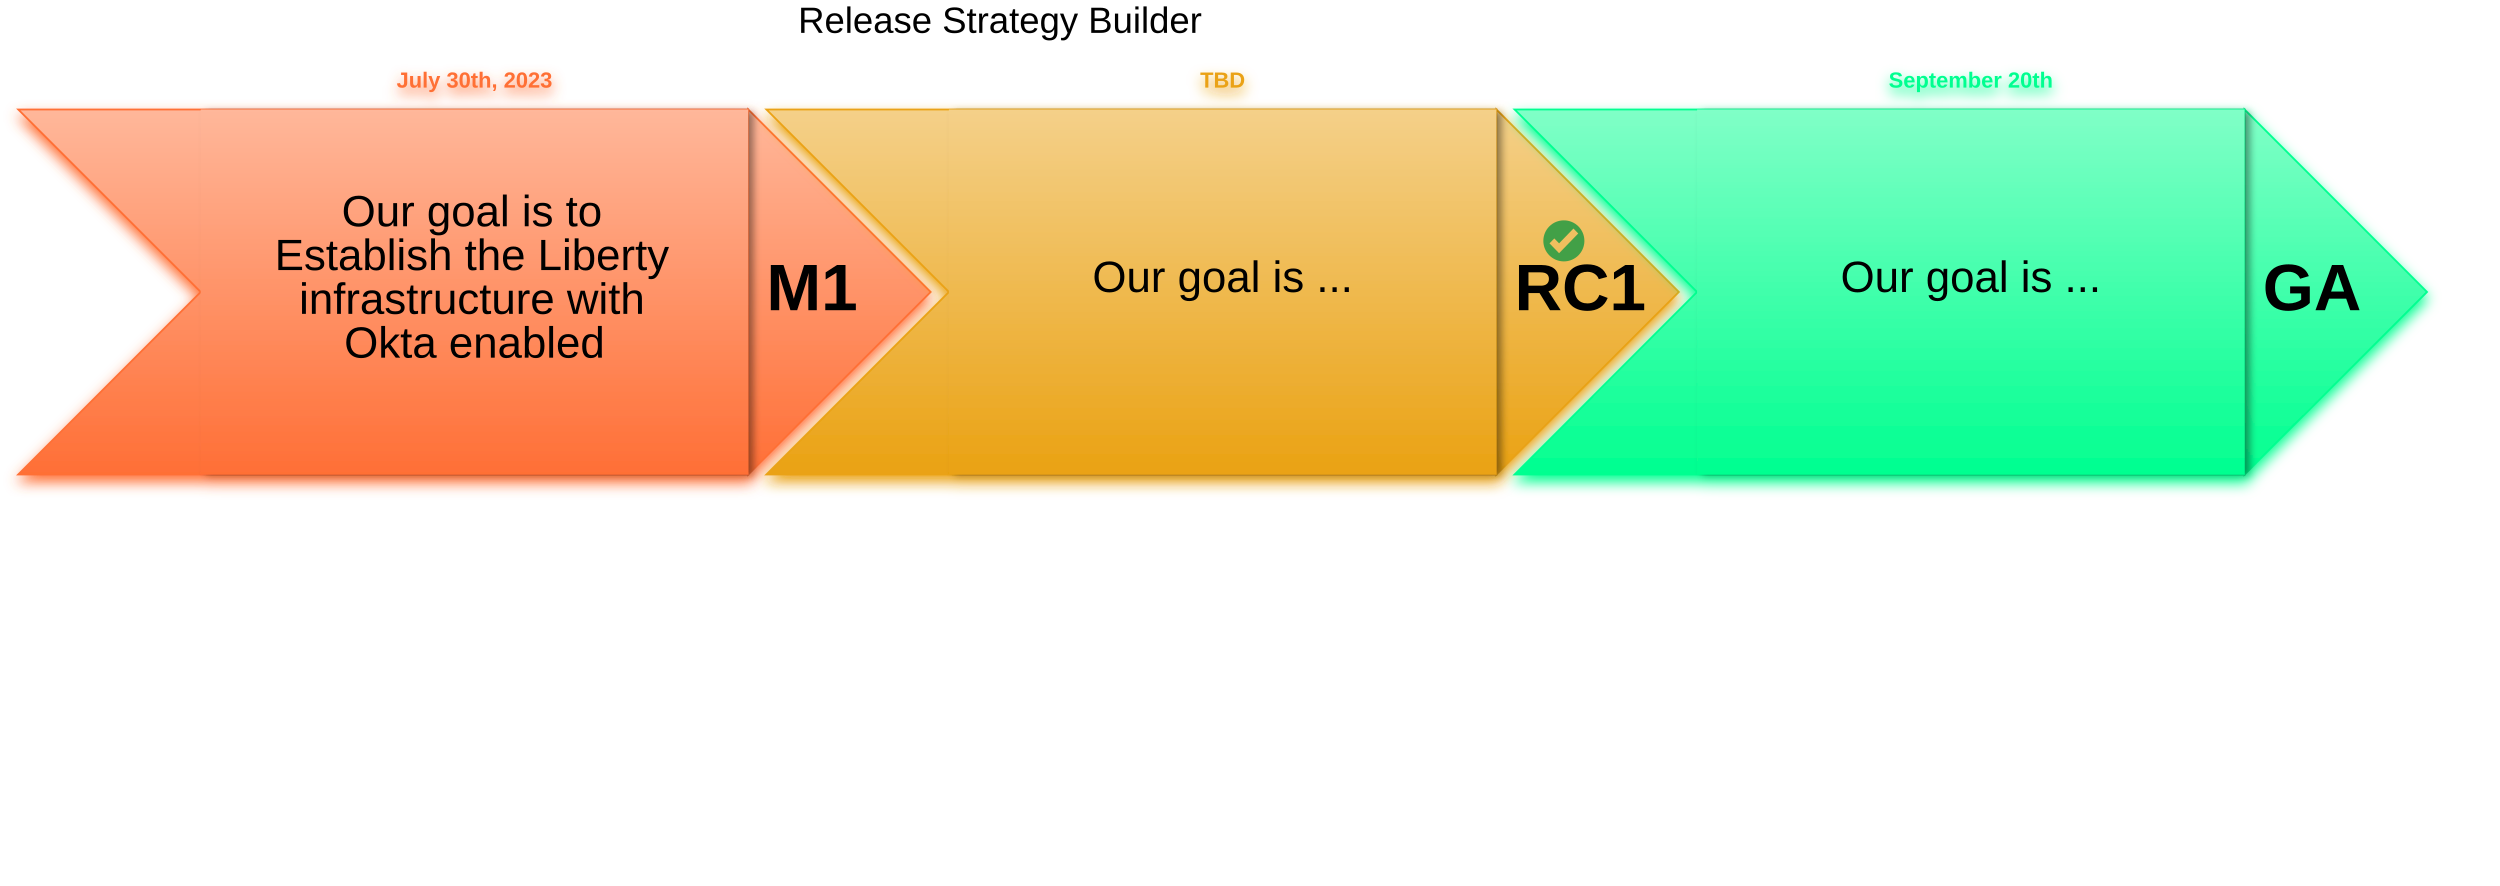
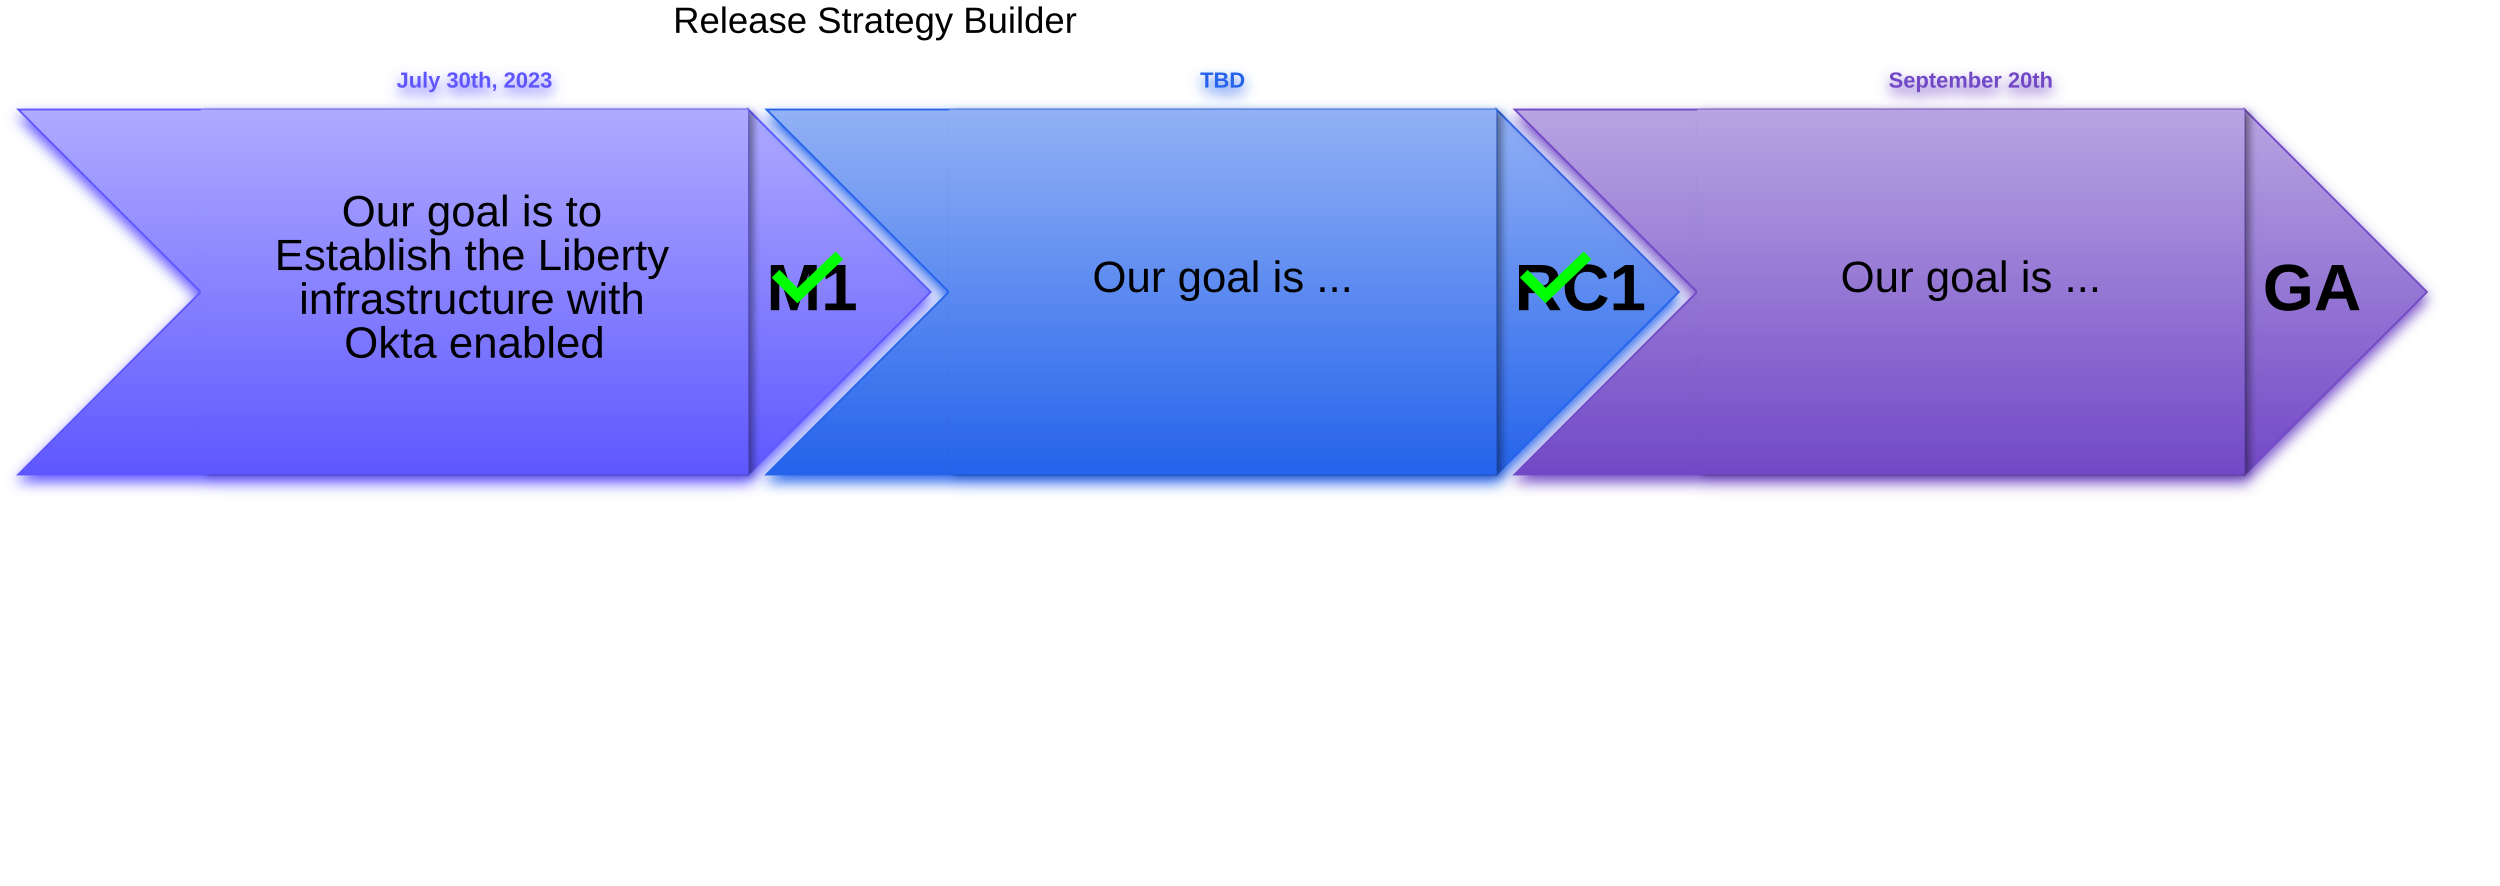
- <svg xmlns="http://www.w3.org/2000/svg" xmlns:xlink="http://www.w3.org/1999/xlink" width="1096.0" height="388.0" viewBox="0 0 1096.0 388.0" role="img" aria-label="Docops: Release Strategy" id="ID405ea13b-35ec-46a0-8acf-b2a446ce0878">
+ <svg xmlns="http://www.w3.org/2000/svg" xmlns:xlink="http://www.w3.org/1999/xlink" width="959.0" height="339.5" viewBox="0 0 959.0 339.5" role="img" aria-label="Docops: Release Strategy" id="ID64cb1ef4-676b-4f29-906f-89abe7a1ea45">
  <defs>
    <filter id="Bevel2" filterUnits="objectBoundingBox" x="-10%" y="-10%" width="150%" height="150%">
      <feGaussianBlur in="SourceAlpha" stdDeviation="0.5" result="blur" />
      <feSpecularLighting in="blur" surfaceScale="5" specularConstant="0.5" specularExponent="10" result="specOut" lighting-color="white">
        <fePointLight x="-5000" y="-10000" z="0000" />
      </feSpecularLighting>
      <feComposite in="specOut" in2="SourceAlpha" operator="in" result="specOut2" />
      <feComposite in="SourceGraphic" in2="specOut2" operator="arithmetic" k1="0" k2="1" k3="1" k4="0" result="litPaint" />
    </filter>
    <linearGradient id="ID0756d7d2-2648-4a67-89af-c133b3a8d4c9" x2="1" y2="1">
      <stop class="stop1" offset="0%" stop-color="#a48bdb">
        <animate attributeName="stop-color" values="#a48bdb;#7651c9;#4918B8;#a48bdb;#7651c9;#4918B8;" dur="20s" repeatCount="indefinite">
-                 </animate>
+                      </animate>
      </stop>
      <stop class="stop2" offset="50%" stop-color="#7651c9">
        <animate attributeName="stop-color" values="#a48bdb;#7651c9;#4918B8;#a48bdb;#7651c9;#4918B8;" dur="20s" repeatCount="indefinite">
-                 </animate>
+                      </animate>
      </stop>
      <stop class="stop3" offset="100%" stop-color="#4918B8">
        <animate attributeName="stop-color" values="#a48bdb;#7651c9;#4918B8;#a48bdb;#7651c9;#4918B8;" dur="20s" repeatCount="indefinite">
-                 </animate>
+                      </animate>
      </stop>
      <animateTransform attributeName="gradientTransform" type="rotate" values="360 .5 .5;0 .5 .5" dur="10s" repeatCount="indefinite" />
    </linearGradient>
-     <svg id="doneCheckMark" viewBox="0 0 1000 1000" width="100">
-       <path d="M 7.689,404.614 C 7.689,404.614 122.854,534.302 145.887,587.278 L 244.929,587.278 C 286.389,460.596 447.62,158.16 585.819,52.208 C 614.452,15.394 542.521,0.198 484.473,24.569 C 396.987,61.299 231.985,341.737 201.166,409.221 C 157.404,420.737 111.337,335.515 111.337,335.515 L 7.689,404.614 z" style="fill:#00bb00;fill-opacity:1;fill-rule:evenodd;stroke:#000000;stroke-width:2;stroke-linecap:butt;stroke-linejoin:miter;stroke-miterlimit:4;stroke-dasharray:none;stroke-opacity:1" />
-     </svg>
-     <svg id="completedCheck" viewBox="0 0 64 64" enable-background="new 0 0 64 64">
-       <path d="M32,2C15.431,2,2,15.432,2,32c0,16.568,13.432,30,30,30c16.568,0,30-13.432,30-30C62,15.432,48.568,2,32,2z M25.025,50  l-0.02-0.02L24.988,50L11,35.6l7.029-7.164l6.977,7.184l21-21.619L53,21.199L25.025,50z" fill="#43a047" />
-     </svg>
+     <polyline id="completedCheck" points="10 25 22 37 45 15" fill="none" stroke="#0f0" stroke-width="6" />
    <linearGradient id="shadM_rect" x2="0%" y2="100%">
-       <stop class="stop1" offset="0%" stop-color="#ffb79a" />
-       <stop class="stop2" offset="50%" stop-color="#ff9368" />
-       <stop class="stop3" offset="100%" stop-color="#FF6F36" />
+       <stop class="stop1" offset="0%" stop-color="#afabff" />
+       <stop class="stop2" offset="50%" stop-color="#8781ff" />
+       <stop class="stop3" offset="100%" stop-color="#5f57ff" />
    </linearGradient>
    <linearGradient id="shadR_rect" x2="0%" y2="100%">
-       <stop class="stop1" offset="0%" stop-color="#f4d089" />
-       <stop class="stop2" offset="50%" stop-color="#efb94e" />
-       <stop class="stop3" offset="100%" stop-color="#EAA213" />
+       <stop class="stop1" offset="0%" stop-color="#92b1f5" />
+       <stop class="stop2" offset="50%" stop-color="#5b8af0" />
+       <stop class="stop3" offset="100%" stop-color="#2563eb" />
    </linearGradient>
    <linearGradient id="shadG_rect" x2="0%" y2="100%">
-       <stop class="stop1" offset="0%" stop-color="#80ffc7" />
-       <stop class="stop2" offset="50%" stop-color="#40ffab" />
-       <stop class="stop3" offset="100%" stop-color="#01FF90" />
+       <stop class="stop1" offset="0%" stop-color="#b8a4e2" />
+       <stop class="stop2" offset="50%" stop-color="#9476d4" />
+       <stop class="stop3" offset="100%" stop-color="#7149c6" />
    </linearGradient>
    <style>
-             #ID405ea13b-35ec-46a0-8acf-b2a446ce0878 .shadM {
-                 fill: #FF6F36;
-                 filter: drop-shadow(0 1mm 1mm #FF6F36);
-             }
+             #ID64cb1ef4-676b-4f29-906f-89abe7a1ea45 .shadM { fill: #5f57ff; filter: drop-shadow(0 1mm 1mm #5f57ff); }
+             #ID64cb1ef4-676b-4f29-906f-89abe7a1ea45 .shadR { fill: #2563eb; filter: drop-shadow(0 1mm 1mm #2563eb); }

-             #ID405ea13b-35ec-46a0-8acf-b2a446ce0878 .shadR {
-                 fill: #EAA213;
-                 filter: drop-shadow(0 1mm 1mm #EAA213);
-             }
+             #ID64cb1ef4-676b-4f29-906f-89abe7a1ea45 .shadG { fill: #7149c6; filter: drop-shadow(0 1mm 1mm #7149c6); }
+             #ID64cb1ef4-676b-4f29-906f-89abe7a1ea45 .milestoneTL { font-family: Arial, "Helvetica Neue", Helvetica, sans-serif; font-weight: bold; }
+             #ID64cb1ef4-676b-4f29-906f-89abe7a1ea45 .lines { font-size: 10px; }

-             #ID405ea13b-35ec-46a0-8acf-b2a446ce0878 .shadG {
-                 fill: #01FF90;
-                 filter: drop-shadow(0 1mm 1mm #01FF90);
-             }
+             #ID64cb1ef4-676b-4f29-906f-89abe7a1ea45 .milestoneTL &gt; .entry { text-anchor: start; font-weight: normal; }
+             .raise { pointer-events: bounding-box; opacity: 1; filter: drop-shadow(3px 1px 2px rgb(0 0 0 / 0.4)); }

-             #ID405ea13b-35ec-46a0-8acf-b2a446ce0878 .milestoneTL {
-                 font-family: Arial, "Helvetica Neue", Helvetica, sans-serif;
-                 font-weight: bold;
-             }
- 
-             #ID405ea13b-35ec-46a0-8acf-b2a446ce0878 .lines {
-                 font-size: 10px;
-             }
- 
-             #ID405ea13b-35ec-46a0-8acf-b2a446ce0878 .milestoneTL &gt; .entry {
-                 text-anchor: start;
-                 font-weight: normal;
-             }
- 
-             .raise {
-                 pointer-events: bounding-box;
-                 opacity: 1;
-                 filter: drop-shadow(3px 1px 2px rgb(0 0 0 / 0.4));
-             }
- 
-             .raise:hover {
-                 stroke: gold;
-                 stroke-width: 3px;
-                 opacity: 0.9;
-             }
+             .raise:hover { stroke: gold; stroke-width: 3px; opacity: 0.9; }

        </style>
  </defs>
-   <g transform="scale(0.8)" id="GID405ea13b-35ec-46a0-8acf-b2a446ce0878">
-     <text x="548.0" y="18" fill="#000000" text-anchor="middle" font-size="20px" font-family="Arial, Helvetica, sans-serif">Release Strategy Builder
-         </text>
+   <g transform="scale(0.7)" id="GID64cb1ef4-676b-4f29-906f-89abe7a1ea45">
+     <text x="479.5" y="18" fill="#000000" text-anchor="middle" font-size="20px" font-family="Arial, Helvetica, sans-serif">Release Strategy Builder</text>
    <g transform="translate(10,60)" class="shadM">
      <text text-anchor="middle" x="250" y="-12" class="milestoneTL">July 30th, 2023</text>
-       <path d="m 0,0 h 400 v 200 h -400 l 0,0 l 100,-100 z" stroke="#FF6F36" fill="url(#shadM_rect)" />
-       <path d="m 400,0 v 200 l 100,-100 z" fill="url(#shadM_rect)" stroke="#FF6F36" />
+       <path d="m 0,0 h 400 v 200 h -400 l 0,0 l 100,-100 z" stroke="#5f57ff" fill="url(#shadM_rect)" />
+       <path d="m 400,0 v 200 l 100,-100 z" fill="url(#shadM_rect)" stroke="#5f57ff" />
      <text x="410" y="110" class="milestoneTL" font-size="36px" fill="#000000">M1</text>
-       <use xlink:href="#completedCheck" x="405" y="-100" width="24" height="24" />
+       <use xlink:href="#completedCheck" x="405" y="65" width="24" height="24" />
      <g transform="translate(100,0)" cursor="pointer">
        <rect x="0" y="0" height="200" width="300" fill="url(#shadM_rect)" class="raise" />
        <text text-anchor="middle" x="150" y="40" class="milestoneTL lines" font-size="10px" font-family="Arial, 'Helvetica Neue', Helvetica, sans-serif" font-weight="bold" fill="#000000">
-           <tspan x="150" dy="24" text-anchor="middle" font-family="Arial, 'Helvetica Neue', Helvetica, sans-serif" font-size="24" font-weight="normal">Our goal is to
-                     </tspan>
-           <tspan x="150" dy="24" text-anchor="middle" font-family="Arial, 'Helvetica Neue', Helvetica, sans-serif" font-size="24" font-weight="normal">Establish the Liberty
-                     </tspan>
-           <tspan x="150" dy="24" text-anchor="middle" font-family="Arial, 'Helvetica Neue', Helvetica, sans-serif" font-size="24" font-weight="normal">infrastructure with
-                     </tspan>
-           <tspan x="150" dy="24" text-anchor="middle" font-family="Arial, 'Helvetica Neue', Helvetica, sans-serif" font-size="24" font-weight="normal">Okta enabled
-                     </tspan>
+           <tspan x="150" dy="24" text-anchor="middle" font-family="Arial, 'Helvetica Neue', Helvetica, sans-serif" font-size="24" font-weight="normal"> Our goal is to</tspan>
+           <tspan x="150" dy="24" text-anchor="middle" font-family="Arial, 'Helvetica Neue', Helvetica, sans-serif" font-size="24" font-weight="normal">Establish the Liberty</tspan>
+           <tspan x="150" dy="24" text-anchor="middle" font-family="Arial, 'Helvetica Neue', Helvetica, sans-serif" font-size="24" font-weight="normal">infrastructure with</tspan>
+           <tspan x="150" dy="24" text-anchor="middle" font-family="Arial, 'Helvetica Neue', Helvetica, sans-serif" font-size="24" font-weight="normal">Okta enabled</tspan>
        </text>
      </g>
    </g>
-     <g transform="translate(10,275)" class="shadM" visibility="hidden" id="ID405ea13b-35ec-46a0-8acf-b2a446ce0878_0">
-       <path d="m 0,0 h 400 v 200 h -400 l 0,0 l 100,-100 z" stroke="#FF6F36" fill="#fcfcfc" />
-       <path d="m 400,0 v 200 l 100,-100 z" fill="url(#shadM_rect)" stroke="#FF6F36" />
+     <g transform="translate(10,275)" class="shadM" visibility="hidden" id="ID64cb1ef4-676b-4f29-906f-89abe7a1ea45_0">
+       <path d="m 0,0 h 400 v 200 h -400 l 0,0 l 100,-100 z" stroke="#5f57ff" fill="#fcfcfc" />
+       <path d="m 400,0 v 200 l 100,-100 z" fill="url(#shadM_rect)" stroke="#5f57ff" />
      <text x="410" y="110" class="milestoneTL" font-size="36px" fill="#fcfcfc">M1</text>
      <text text-anchor="middle" x="200" y="12" class="milestoneTL lines" font-size="10px" font-family="Arial, &quot;Helvetica Neue&quot;, Helvetica, sans-serif" font-weight="bold">
-         <tspan x="25" dy="10" class="entry" font-size="10px" font-weight="normal" font-family="Arial, 'Helvetica Neue', Helvetica, sans-serif" text-anchor="start">- Team will
-                     deploy to application server current production code
-                 </tspan>
-         <tspan x="35" dy="10" class="entry" font-size="10px" font-weight="normal" font-family="Arial, 'Helvetica Neue', Helvetica, sans-serif" text-anchor="start">- Setup IHS
-                     proxy
-                 </tspan>
-         <tspan x="45" dy="10" class="entry" font-size="10px" font-weight="normal" font-family="Arial, 'Helvetica Neue', Helvetica, sans-serif" text-anchor="start">- Team will Mark
-                     out websphere servers and mark in liberty servers
-                 </tspan>
-         <tspan x="55" dy="10" class="entry" font-size="10px" font-weight="normal" font-family="Arial, 'Helvetica Neue', Helvetica, sans-serif" text-anchor="start">- Team will
-                     validate Okta changes on Liberty
-                 </tspan>
-         <tspan x="65" dy="10" class="entry" font-size="10px" font-weight="normal" font-family="Arial, 'Helvetica Neue', Helvetica, sans-serif" text-anchor="start">- Once validated
-                     team will mark out liberty servers and mark in websphere servers
-                 </tspan>
-         <tspan x="75" dy="10" class="entry" font-size="10px" font-weight="normal" font-family="Arial, 'Helvetica Neue', Helvetica, sans-serif" text-anchor="start">- QA will
-                     validate Production is still working
-                 </tspan>
-         <tspan x="85" dy="10" class="entry" font-size="10px" font-weight="normal" font-family="Arial, 'Helvetica Neue', Helvetica, sans-serif" text-anchor="start">- Team will
-                     record all observations
-                 </tspan>
-         <tspan x="95" dy="10" class="entry" font-size="10px" font-weight="normal" font-family="Arial, 'Helvetica Neue', Helvetica, sans-serif" text-anchor="start">- Team will
-                     validate logs and record observations as well
-                 </tspan>
-         <tspan x="105" dy="10" class="entry" font-size="10px" font-weight="normal" font-family="Arial, 'Helvetica Neue', Helvetica, sans-serif" text-anchor="start">- Team will
-                     validate logs and record observations as well
-                 </tspan>
-         <tspan x="95" dy="10" class="entry" font-size="10px" font-weight="normal" font-family="Arial, 'Helvetica Neue', Helvetica, sans-serif" text-anchor="start">- Team will
-                     validate logs and record observations as well
-                 </tspan>
-         <tspan x="85" dy="10" class="entry" font-size="10px" font-weight="normal" font-family="Arial, 'Helvetica Neue', Helvetica, sans-serif" text-anchor="start">- Team will
-                     validate logs and record observations as well
-                 </tspan>
+         <tspan x="25" dy="10" class="entry" font-size="10px" font-weight="normal" font-family="Arial, 'Helvetica Neue', Helvetica, sans-serif" text-anchor="start">- Team will deploy to application server current production code</tspan>
+         <tspan x="35" dy="10" class="entry" font-size="10px" font-weight="normal" font-family="Arial, 'Helvetica Neue', Helvetica, sans-serif" text-anchor="start">- Setup IHS proxy</tspan>
+         <tspan x="45" dy="10" class="entry" font-size="10px" font-weight="normal" font-family="Arial, 'Helvetica Neue', Helvetica, sans-serif" text-anchor="start">- Team will Mark out websphere servers and mark in liberty servers</tspan>
+         <tspan x="55" dy="10" class="entry" font-size="10px" font-weight="normal" font-family="Arial, 'Helvetica Neue', Helvetica, sans-serif" text-anchor="start">- Team will validate Okta changes on Liberty</tspan>
+         <tspan x="65" dy="10" class="entry" font-size="10px" font-weight="normal" font-family="Arial, 'Helvetica Neue', Helvetica, sans-serif" text-anchor="start">- Once validated team will mark out liberty servers and mark in websphere servers</tspan>
+         <tspan x="75" dy="10" class="entry" font-size="10px" font-weight="normal" font-family="Arial, 'Helvetica Neue', Helvetica, sans-serif" text-anchor="start">- QA will validate Production is still working</tspan>
+         <tspan x="85" dy="10" class="entry" font-size="10px" font-weight="normal" font-family="Arial, 'Helvetica Neue', Helvetica, sans-serif" text-anchor="start">- Team will record all observations</tspan>
+         <tspan x="95" dy="10" class="entry" font-size="10px" font-weight="normal" font-family="Arial, 'Helvetica Neue', Helvetica, sans-serif" text-anchor="start">- Team will validate logs and record observations as well</tspan>
+         <tspan x="105" dy="10" class="entry" font-size="10px" font-weight="normal" font-family="Arial, 'Helvetica Neue', Helvetica, sans-serif" text-anchor="start">- Team will validate logs and record observations as well</tspan>
+         <tspan x="95" dy="10" class="entry" font-size="10px" font-weight="normal" font-family="Arial, 'Helvetica Neue', Helvetica, sans-serif" text-anchor="start">- Team will validate logs and record observations as well</tspan>
+         <tspan x="85" dy="10" class="entry" font-size="10px" font-weight="normal" font-family="Arial, 'Helvetica Neue', Helvetica, sans-serif" text-anchor="start">- Team will validate logs and record observations as well</tspan>
      </text>
    </g>
    <g transform="translate(420,60)" class="shadR">
      <text text-anchor="middle" x="250" y="-12" class="milestoneTL">TBD</text>
-       <path d="m 0,0 h 400 v 200 h -400 l 0,0 l 100,-100 z" stroke="#EAA213" fill="url(#shadR_rect)" />
-       <path d="m 400,0 v 200 l 100,-100 z" fill="url(#shadR_rect)" stroke="#EAA213" />
+       <path d="m 0,0 h 400 v 200 h -400 l 0,0 l 100,-100 z" stroke="#2563eb" fill="url(#shadR_rect)" />
+       <path d="m 400,0 v 200 l 100,-100 z" fill="url(#shadR_rect)" stroke="#2563eb" />
      <text x="410" y="110" class="milestoneTL" font-size="36px" fill="#000000">RC1</text>
-       <use xlink:href="#completedCheck" x="425" y="60" width="24" height="24" />
+       <use xlink:href="#completedCheck" x="405" y="65" width="24" height="24" />
      <g transform="translate(100,0)" cursor="pointer">
        <rect x="0" y="0" height="200" width="300" fill="url(#shadR_rect)" class="raise" />
        <text text-anchor="middle" x="150" y="76" class="milestoneTL lines" font-size="10px" font-family="Arial, 'Helvetica Neue', Helvetica, sans-serif" font-weight="bold" fill="#000000">
-           <tspan x="150" dy="24" text-anchor="middle" font-family="Arial, 'Helvetica Neue', Helvetica, sans-serif" font-size="24" font-weight="normal">Our goal is ...
-                     </tspan>
+           <tspan x="150" dy="24" text-anchor="middle" font-family="Arial, 'Helvetica Neue', Helvetica, sans-serif" font-size="24" font-weight="normal"> Our goal is ...</tspan>
        </text>
      </g>
    </g>
-     <g transform="translate(420,275)" class="shadR" visibility="hidden" id="ID405ea13b-35ec-46a0-8acf-b2a446ce0878_1">
-       <path d="m 0,0 h 400 v 200 h -400 l 0,0 l 100,-100 z" stroke="#EAA213" fill="#fcfcfc" />
-       <path d="m 400,0 v 200 l 100,-100 z" fill="url(#shadR_rect)" stroke="#EAA213" />
+     <g transform="translate(420,275)" class="shadR" visibility="hidden" id="ID64cb1ef4-676b-4f29-906f-89abe7a1ea45_1">
+       <path d="m 0,0 h 400 v 200 h -400 l 0,0 l 100,-100 z" stroke="#2563eb" fill="#fcfcfc" />
+       <path d="m 400,0 v 200 l 100,-100 z" fill="url(#shadR_rect)" stroke="#2563eb" />
      <text x="410" y="110" class="milestoneTL" font-size="36px" fill="#fcfcfc">RC1</text>
      <text text-anchor="middle" x="200" y="12" class="milestoneTL lines" font-size="10px" font-family="Arial, &quot;Helvetica Neue&quot;, Helvetica, sans-serif" font-weight="bold">
-         <tspan x="25" dy="10" class="entry" font-size="10px" font-weight="normal" font-family="Arial, 'Helvetica Neue', Helvetica, sans-serif" text-anchor="start">- Team will
-                     deploy to application server current production code
-                 </tspan>
-         <tspan x="35" dy="10" class="entry" font-size="10px" font-weight="normal" font-family="Arial, 'Helvetica Neue', Helvetica, sans-serif" text-anchor="start">- Setup IHS
-                     proxy
-                 </tspan>
-         <tspan x="45" dy="10" class="entry" font-size="10px" font-weight="normal" font-family="Arial, 'Helvetica Neue', Helvetica, sans-serif" text-anchor="start">- Team will Mark
-                     out websphere servers and mark in liberty servers
-                 </tspan>
-         <tspan x="55" dy="10" class="entry" font-size="10px" font-weight="normal" font-family="Arial, 'Helvetica Neue', Helvetica, sans-serif" text-anchor="start">- Team will
-                     validate Okta changes on Liberty
-                 </tspan>
-         <tspan x="65" dy="10" class="entry" font-size="10px" font-weight="normal" font-family="Arial, 'Helvetica Neue', Helvetica, sans-serif" text-anchor="start">- Once validated
-                     team will mark out liberty servers and mark in websphere servers
-                 </tspan>
-         <tspan x="75" dy="10" class="entry" font-size="10px" font-weight="normal" font-family="Arial, 'Helvetica Neue', Helvetica, sans-serif" text-anchor="start">- QA will
-                     validate Production is still working
-                 </tspan>
-         <tspan x="85" dy="10" class="entry" font-size="10px" font-weight="normal" font-family="Arial, 'Helvetica Neue', Helvetica, sans-serif" text-anchor="start">- Team will
-                     record all observations
-                 </tspan>
-         <tspan x="95" dy="10" class="entry" font-size="10px" font-weight="normal" font-family="Arial, 'Helvetica Neue', Helvetica, sans-serif" text-anchor="start">- Team will
-                     validate logs and record observations as well
-                 </tspan>
-         <tspan x="105" dy="10" class="entry" font-size="10px" font-weight="normal" font-family="Arial, 'Helvetica Neue', Helvetica, sans-serif" text-anchor="start">- Team will
-                     validate logs and record observations as well
-                 </tspan>
-         <tspan x="95" dy="10" class="entry" font-size="10px" font-weight="normal" font-family="Arial, 'Helvetica Neue', Helvetica, sans-serif" text-anchor="start">- Team will
-                     validate logs and record observations as well
-                 </tspan>
-         <tspan x="85" dy="10" class="entry" font-size="10px" font-weight="normal" font-family="Arial, 'Helvetica Neue', Helvetica, sans-serif" text-anchor="start">- Team will
-                     validate logs and record observations as well
-                 </tspan>
+         <tspan x="25" dy="10" class="entry" font-size="10px" font-weight="normal" font-family="Arial, 'Helvetica Neue', Helvetica, sans-serif" text-anchor="start">- Team will deploy to application server current production code</tspan>
+         <tspan x="35" dy="10" class="entry" font-size="10px" font-weight="normal" font-family="Arial, 'Helvetica Neue', Helvetica, sans-serif" text-anchor="start">- Setup IHS proxy</tspan>
+         <tspan x="45" dy="10" class="entry" font-size="10px" font-weight="normal" font-family="Arial, 'Helvetica Neue', Helvetica, sans-serif" text-anchor="start">- Team will Mark out websphere servers and mark in liberty servers</tspan>
+         <tspan x="55" dy="10" class="entry" font-size="10px" font-weight="normal" font-family="Arial, 'Helvetica Neue', Helvetica, sans-serif" text-anchor="start">- Team will validate Okta changes on Liberty</tspan>
+         <tspan x="65" dy="10" class="entry" font-size="10px" font-weight="normal" font-family="Arial, 'Helvetica Neue', Helvetica, sans-serif" text-anchor="start">- Once validated team will mark out liberty servers and mark in websphere servers</tspan>
+         <tspan x="75" dy="10" class="entry" font-size="10px" font-weight="normal" font-family="Arial, 'Helvetica Neue', Helvetica, sans-serif" text-anchor="start">- QA will validate Production is still working</tspan>
+         <tspan x="85" dy="10" class="entry" font-size="10px" font-weight="normal" font-family="Arial, 'Helvetica Neue', Helvetica, sans-serif" text-anchor="start">- Team will record all observations</tspan>
+         <tspan x="95" dy="10" class="entry" font-size="10px" font-weight="normal" font-family="Arial, 'Helvetica Neue', Helvetica, sans-serif" text-anchor="start">- Team will validate logs and record observations as well</tspan>
+         <tspan x="105" dy="10" class="entry" font-size="10px" font-weight="normal" font-family="Arial, 'Helvetica Neue', Helvetica, sans-serif" text-anchor="start">- Team will validate logs and record observations as well</tspan>
+         <tspan x="95" dy="10" class="entry" font-size="10px" font-weight="normal" font-family="Arial, 'Helvetica Neue', Helvetica, sans-serif" text-anchor="start">- Team will validate logs and record observations as well</tspan>
+         <tspan x="85" dy="10" class="entry" font-size="10px" font-weight="normal" font-family="Arial, 'Helvetica Neue', Helvetica, sans-serif" text-anchor="start">- Team will validate logs and record observations as well</tspan>
      </text>
    </g>
    <g transform="translate(830,60)" class="shadG">
      <text text-anchor="middle" x="250" y="-12" class="milestoneTL">September 20th</text>
-       <path d="m 0,0 h 400 v 200 h -400 l 0,0 l 100,-100 z" stroke="#01FF90" fill="url(#shadG_rect)" />
-       <path d="m 400,0 v 200 l 100,-100 z" fill="url(#shadG_rect)" stroke="#01FF90" />
+       <path d="m 0,0 h 400 v 200 h -400 l 0,0 l 100,-100 z" stroke="#7149c6" fill="url(#shadG_rect)" />
+       <path d="m 400,0 v 200 l 100,-100 z" fill="url(#shadG_rect)" stroke="#7149c6" />
      <text x="410" y="110" class="milestoneTL" font-size="36px" fill="#000000">GA</text>
      <g transform="translate(100,0)" cursor="pointer">
        <rect x="0" y="0" height="200" width="300" fill="url(#shadG_rect)" class="raise" />
        <text text-anchor="middle" x="150" y="76" class="milestoneTL lines" font-size="10px" font-family="Arial, 'Helvetica Neue', Helvetica, sans-serif" font-weight="bold" fill="#000000">
-           <tspan x="150" dy="24" text-anchor="middle" font-family="Arial, 'Helvetica Neue', Helvetica, sans-serif" font-size="24" font-weight="normal">Our goal is ...
-                     </tspan>
+           <tspan x="150" dy="24" text-anchor="middle" font-family="Arial, 'Helvetica Neue', Helvetica, sans-serif" font-size="24" font-weight="normal"> Our goal is ...</tspan>
        </text>
      </g>
    </g>
-     <g transform="translate(830,275)" class="shadG" visibility="hidden" id="ID405ea13b-35ec-46a0-8acf-b2a446ce0878_2">
-       <path d="m 0,0 h 400 v 200 h -400 l 0,0 l 100,-100 z" stroke="#01FF90" fill="#fcfcfc" />
-       <path d="m 400,0 v 200 l 100,-100 z" fill="url(#shadG_rect)" stroke="#01FF90" />
+     <g transform="translate(830,275)" class="shadG" visibility="hidden" id="ID64cb1ef4-676b-4f29-906f-89abe7a1ea45_2">
+       <path d="m 0,0 h 400 v 200 h -400 l 0,0 l 100,-100 z" stroke="#7149c6" fill="#fcfcfc" />
+       <path d="m 400,0 v 200 l 100,-100 z" fill="url(#shadG_rect)" stroke="#7149c6" />
      <text x="410" y="110" class="milestoneTL" font-size="36px" fill="#fcfcfc">GA</text>
      <text text-anchor="middle" x="200" y="12" class="milestoneTL lines" font-size="10px" font-family="Arial, &quot;Helvetica Neue&quot;, Helvetica, sans-serif" font-weight="bold">
-         <tspan x="25" dy="10" class="entry" font-size="10px" font-weight="normal" font-family="Arial, 'Helvetica Neue', Helvetica, sans-serif" text-anchor="start">- Team will
-                     deploy to application server current production code
-                 </tspan>
-         <tspan x="35" dy="10" class="entry" font-size="10px" font-weight="normal" font-family="Arial, 'Helvetica Neue', Helvetica, sans-serif" text-anchor="start">- Setup IHS
-                     proxy
-                 </tspan>
-         <tspan x="45" dy="10" class="entry" font-size="10px" font-weight="normal" font-family="Arial, 'Helvetica Neue', Helvetica, sans-serif" text-anchor="start">- Team will Mark
-                     out websphere servers and mark in liberty servers
-                 </tspan>
-         <tspan x="55" dy="10" class="entry" font-size="10px" font-weight="normal" font-family="Arial, 'Helvetica Neue', Helvetica, sans-serif" text-anchor="start">- Team will
-                     validate Okta changes on Liberty
-                 </tspan>
-         <tspan x="65" dy="10" class="entry" font-size="10px" font-weight="normal" font-family="Arial, 'Helvetica Neue', Helvetica, sans-serif" text-anchor="start">- Once validated
-                     team will mark out liberty servers and mark in websphere servers
-                 </tspan>
-         <tspan x="75" dy="10" class="entry" font-size="10px" font-weight="normal" font-family="Arial, 'Helvetica Neue', Helvetica, sans-serif" text-anchor="start">- QA will
-                     validate Production is still working
-                 </tspan>
-         <tspan x="85" dy="10" class="entry" font-size="10px" font-weight="normal" font-family="Arial, 'Helvetica Neue', Helvetica, sans-serif" text-anchor="start">- Team will
-                     record all observations
-                 </tspan>
-         <tspan x="95" dy="10" class="entry" font-size="10px" font-weight="normal" font-family="Arial, 'Helvetica Neue', Helvetica, sans-serif" text-anchor="start">- Team will
-                     validate logs and record observations as well
-                 </tspan>
-         <tspan x="105" dy="10" class="entry" font-size="10px" font-weight="normal" font-family="Arial, 'Helvetica Neue', Helvetica, sans-serif" text-anchor="start">- Team will
-                     validate logs and record observations as well
-                 </tspan>
-         <tspan x="95" dy="10" class="entry" font-size="10px" font-weight="normal" font-family="Arial, 'Helvetica Neue', Helvetica, sans-serif" text-anchor="start">- Team will
-                     validate logs and record observations as well
-                 </tspan>
-         <tspan x="85" dy="10" class="entry" font-size="10px" font-weight="normal" font-family="Arial, 'Helvetica Neue', Helvetica, sans-serif" text-anchor="start">- Team will
-                     validate logs and record observations as well
-                 </tspan>
+         <tspan x="25" dy="10" class="entry" font-size="10px" font-weight="normal" font-family="Arial, 'Helvetica Neue', Helvetica, sans-serif" text-anchor="start">- Team will deploy to application server current production code</tspan>
+         <tspan x="35" dy="10" class="entry" font-size="10px" font-weight="normal" font-family="Arial, 'Helvetica Neue', Helvetica, sans-serif" text-anchor="start">- Setup IHS proxy</tspan>
+         <tspan x="45" dy="10" class="entry" font-size="10px" font-weight="normal" font-family="Arial, 'Helvetica Neue', Helvetica, sans-serif" text-anchor="start">- Team will Mark out websphere servers and mark in liberty servers</tspan>
+         <tspan x="55" dy="10" class="entry" font-size="10px" font-weight="normal" font-family="Arial, 'Helvetica Neue', Helvetica, sans-serif" text-anchor="start">- Team will validate Okta changes on Liberty</tspan>
+         <tspan x="65" dy="10" class="entry" font-size="10px" font-weight="normal" font-family="Arial, 'Helvetica Neue', Helvetica, sans-serif" text-anchor="start">- Once validated team will mark out liberty servers and mark in websphere servers</tspan>
+         <tspan x="75" dy="10" class="entry" font-size="10px" font-weight="normal" font-family="Arial, 'Helvetica Neue', Helvetica, sans-serif" text-anchor="start">- QA will validate Production is still working</tspan>
+         <tspan x="85" dy="10" class="entry" font-size="10px" font-weight="normal" font-family="Arial, 'Helvetica Neue', Helvetica, sans-serif" text-anchor="start">- Team will record all observations</tspan>
+         <tspan x="95" dy="10" class="entry" font-size="10px" font-weight="normal" font-family="Arial, 'Helvetica Neue', Helvetica, sans-serif" text-anchor="start">- Team will validate logs and record observations as well</tspan>
+         <tspan x="105" dy="10" class="entry" font-size="10px" font-weight="normal" font-family="Arial, 'Helvetica Neue', Helvetica, sans-serif" text-anchor="start">- Team will validate logs and record observations as well</tspan>
+         <tspan x="95" dy="10" class="entry" font-size="10px" font-weight="normal" font-family="Arial, 'Helvetica Neue', Helvetica, sans-serif" text-anchor="start">- Team will validate logs and record observations as well</tspan>
+         <tspan x="85" dy="10" class="entry" font-size="10px" font-weight="normal" font-family="Arial, 'Helvetica Neue', Helvetica, sans-serif" text-anchor="start">- Team will validate logs and record observations as well</tspan>
      </text>
    </g>
  </g>
</svg>
